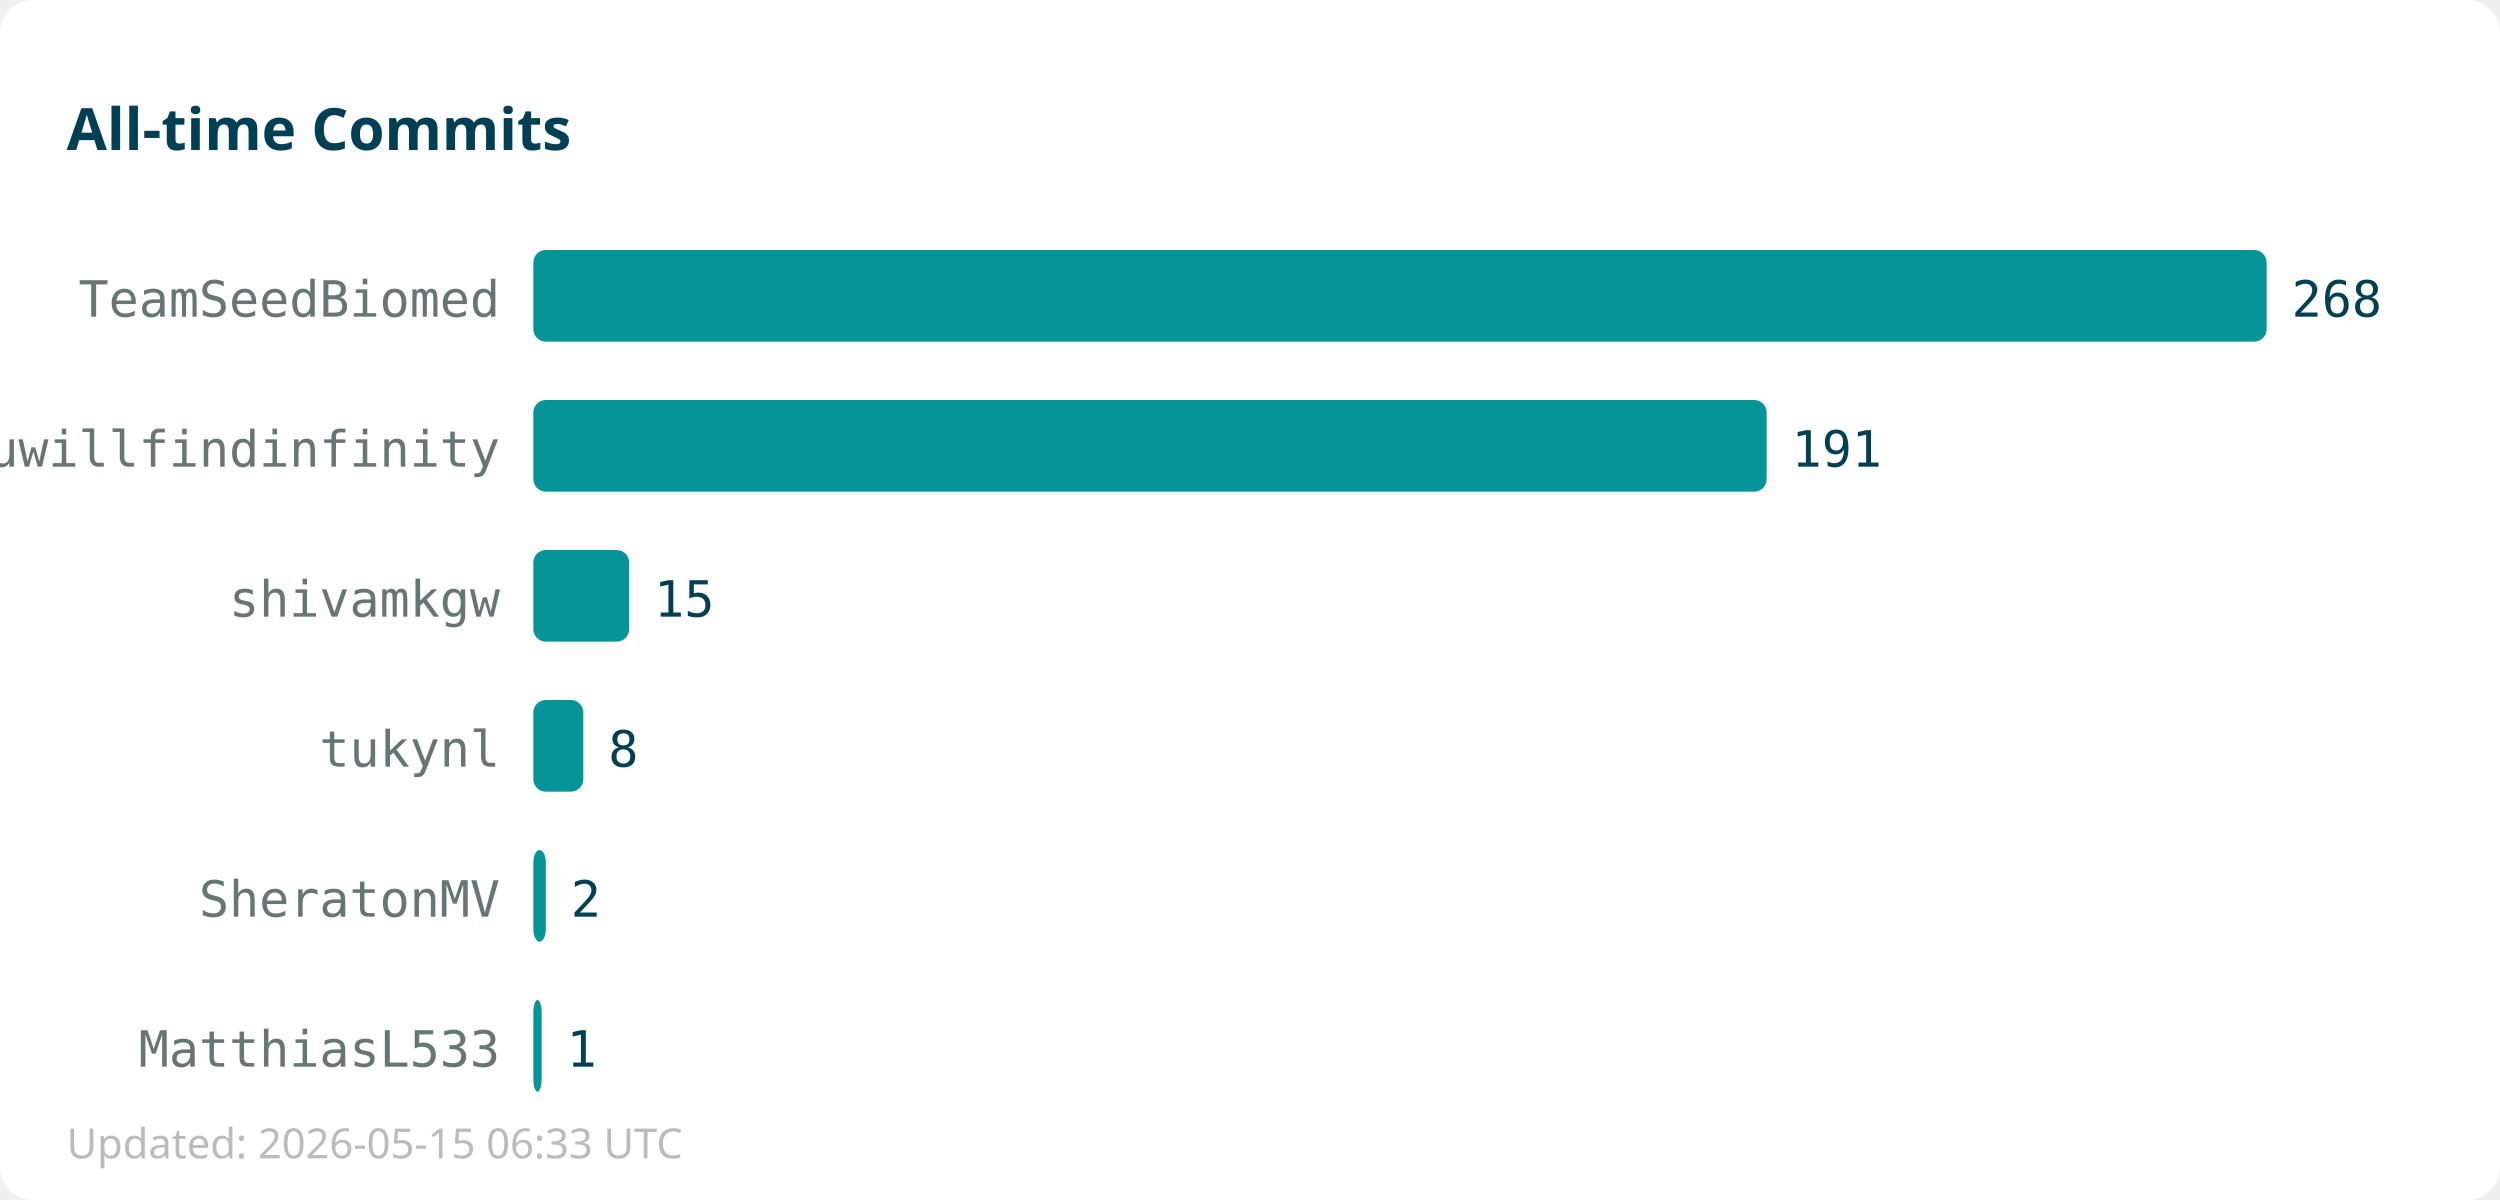
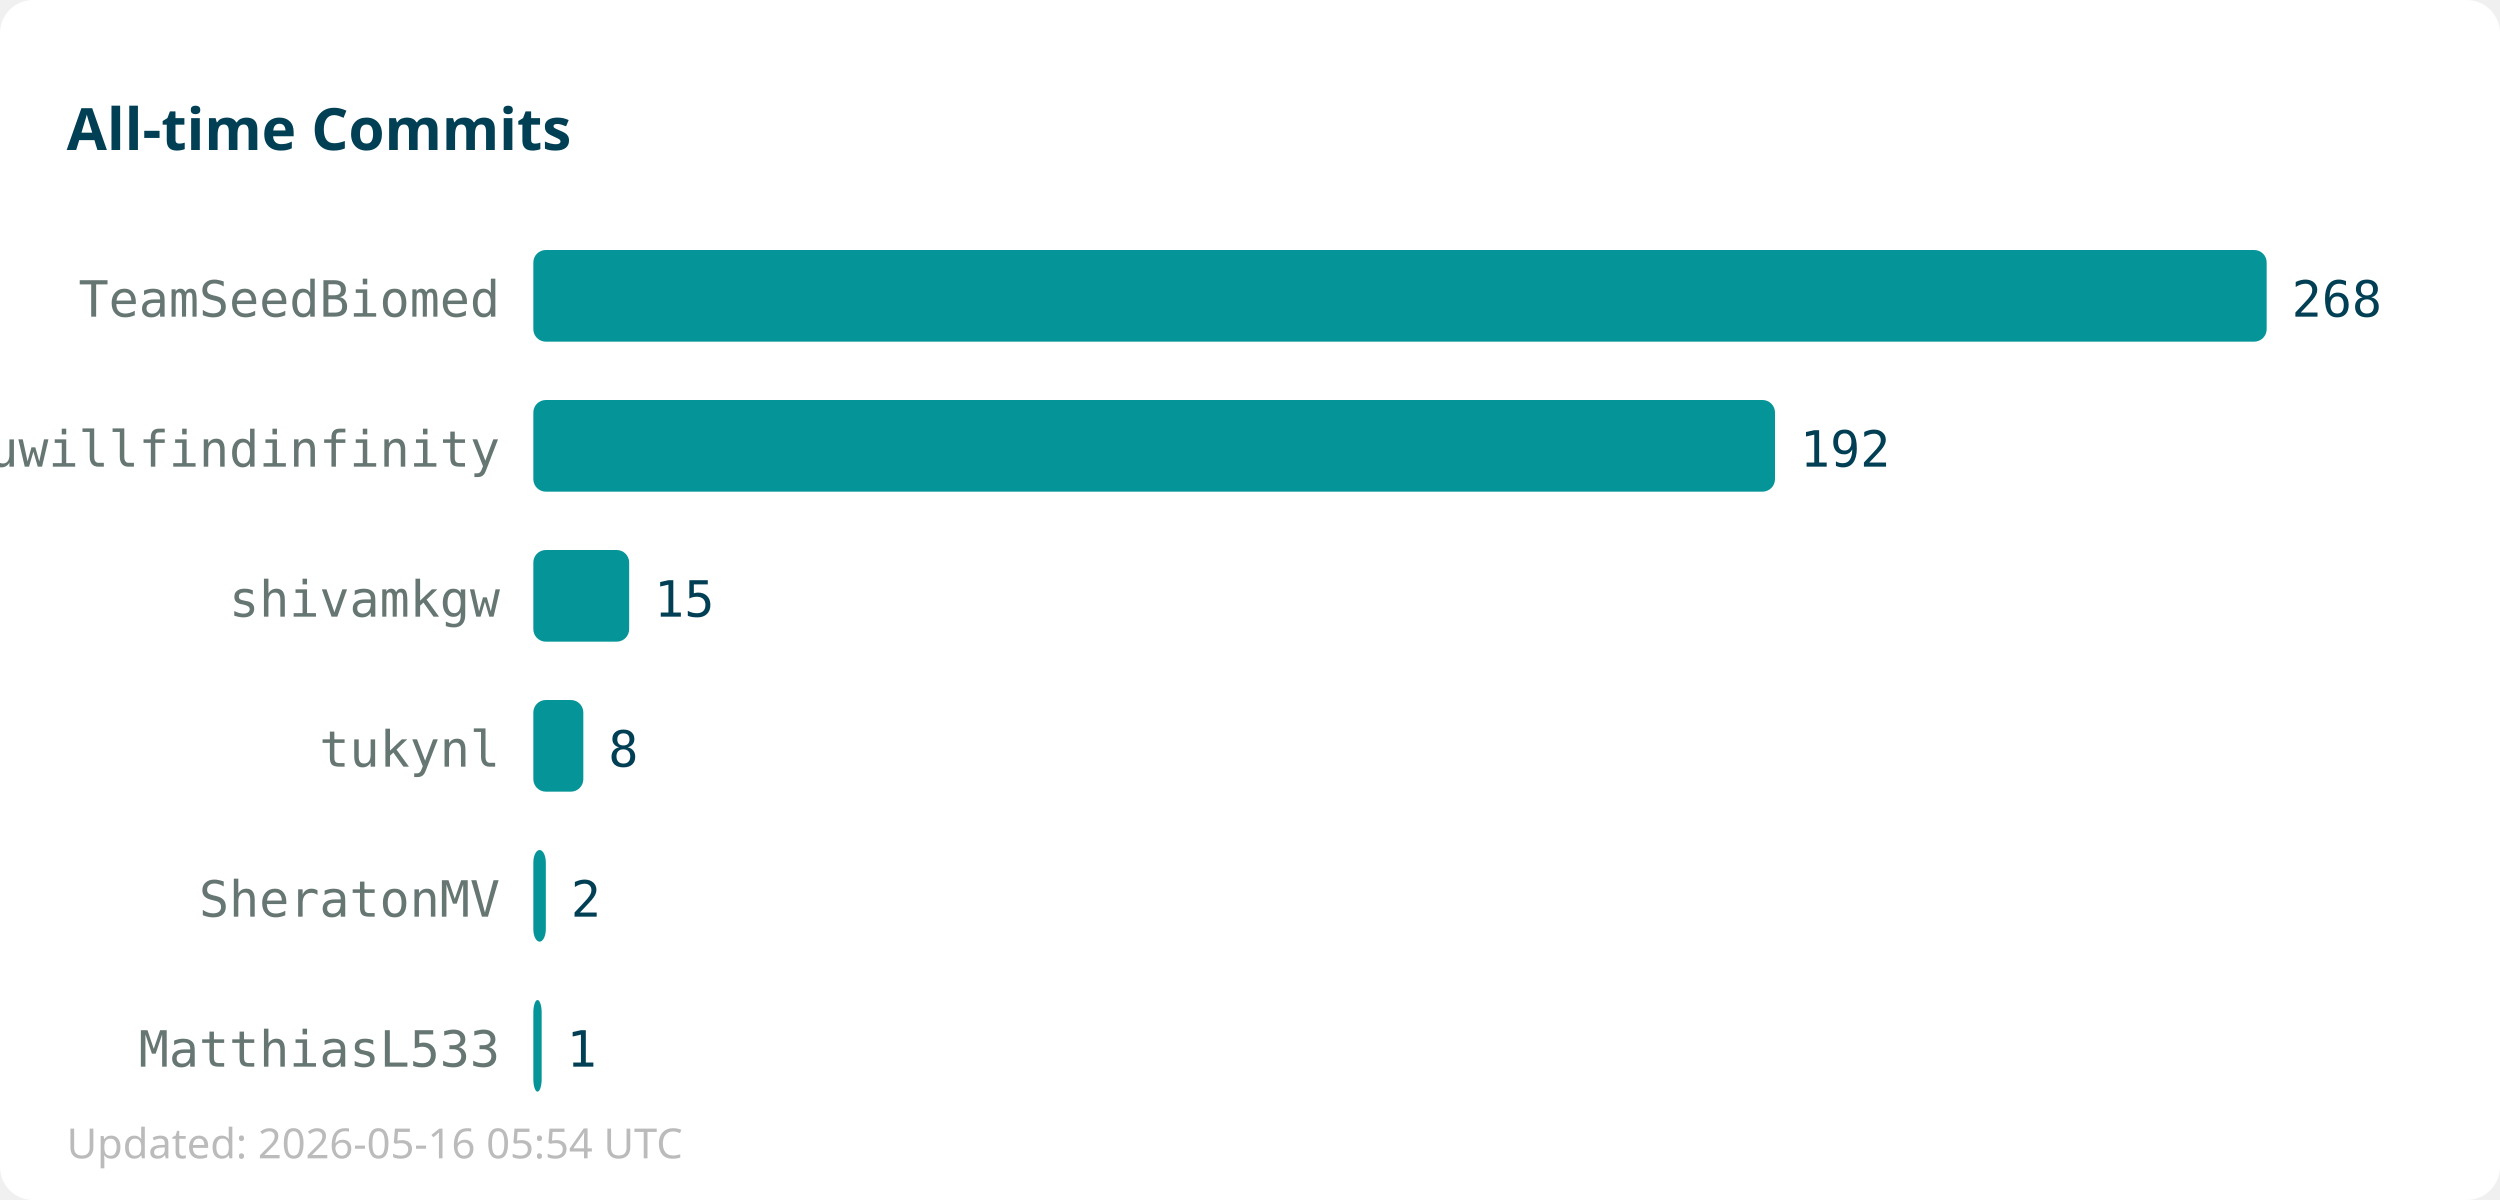
<svg xmlns="http://www.w3.org/2000/svg" width="600" height="288">
  <rect width="600" height="288" fill="#ffffff" rx="8" />
  <text x="16" y="36" font-family="sans-serif" font-size="14" font-weight="bold" fill="#013f54">All-time Commits</text>
  <text x="120" y="76" text-anchor="end" font-family="monospace" font-size="12" fill="#667672">TeamSeedBiomed</text>
  <rect x="128" y="60" width="416" height="22" fill="#059598" rx="3" />
  <text x="550" y="76" font-family="monospace" font-size="12" fill="#013f54">268</text>
  <text x="120" y="112" text-anchor="end" font-family="monospace" font-size="12" fill="#667672">youwillfindinfinity</text>
-   <rect x="128" y="96" width="296" height="22" fill="#059598" rx="3" />
-   <text x="430" y="112" font-family="monospace" font-size="12" fill="#013f54">191</text>
+   <rect x="128" y="96" width="298" height="22" fill="#059598" rx="3" />
+   <text x="432" y="112" font-family="monospace" font-size="12" fill="#013f54">192</text>
  <text x="120" y="148" text-anchor="end" font-family="monospace" font-size="12" fill="#667672">shivamkgw</text>
  <rect x="128" y="132" width="23" height="22" fill="#059598" rx="3" />
  <text x="157" y="148" font-family="monospace" font-size="12" fill="#013f54">15</text>
  <text x="120" y="184" text-anchor="end" font-family="monospace" font-size="12" fill="#667672">tukynl</text>
  <rect x="128" y="168" width="12" height="22" fill="#059598" rx="3" />
  <text x="146" y="184" font-family="monospace" font-size="12" fill="#013f54">8</text>
  <text x="120" y="220" text-anchor="end" font-family="monospace" font-size="12" fill="#667672">SheratonMV</text>
  <rect x="128" y="204" width="3" height="22" fill="#059598" rx="3" />
  <text x="137" y="220" font-family="monospace" font-size="12" fill="#013f54">2</text>
  <text x="120" y="256" text-anchor="end" font-family="monospace" font-size="12" fill="#667672">MatthiasL533</text>
  <rect x="128" y="240" width="2" height="22" fill="#059598" rx="3" />
  <text x="136" y="256" font-family="monospace" font-size="12" fill="#013f54">1</text>
-   <text x="16" y="278" font-family="sans-serif" font-size="10" fill="#bbbbbb">Updated: 2026-05-15 06:33 UTC</text>
+   <text x="16" y="278" font-family="sans-serif" font-size="10" fill="#bbbbbb">Updated: 2026-05-16 05:54 UTC</text>
</svg>
